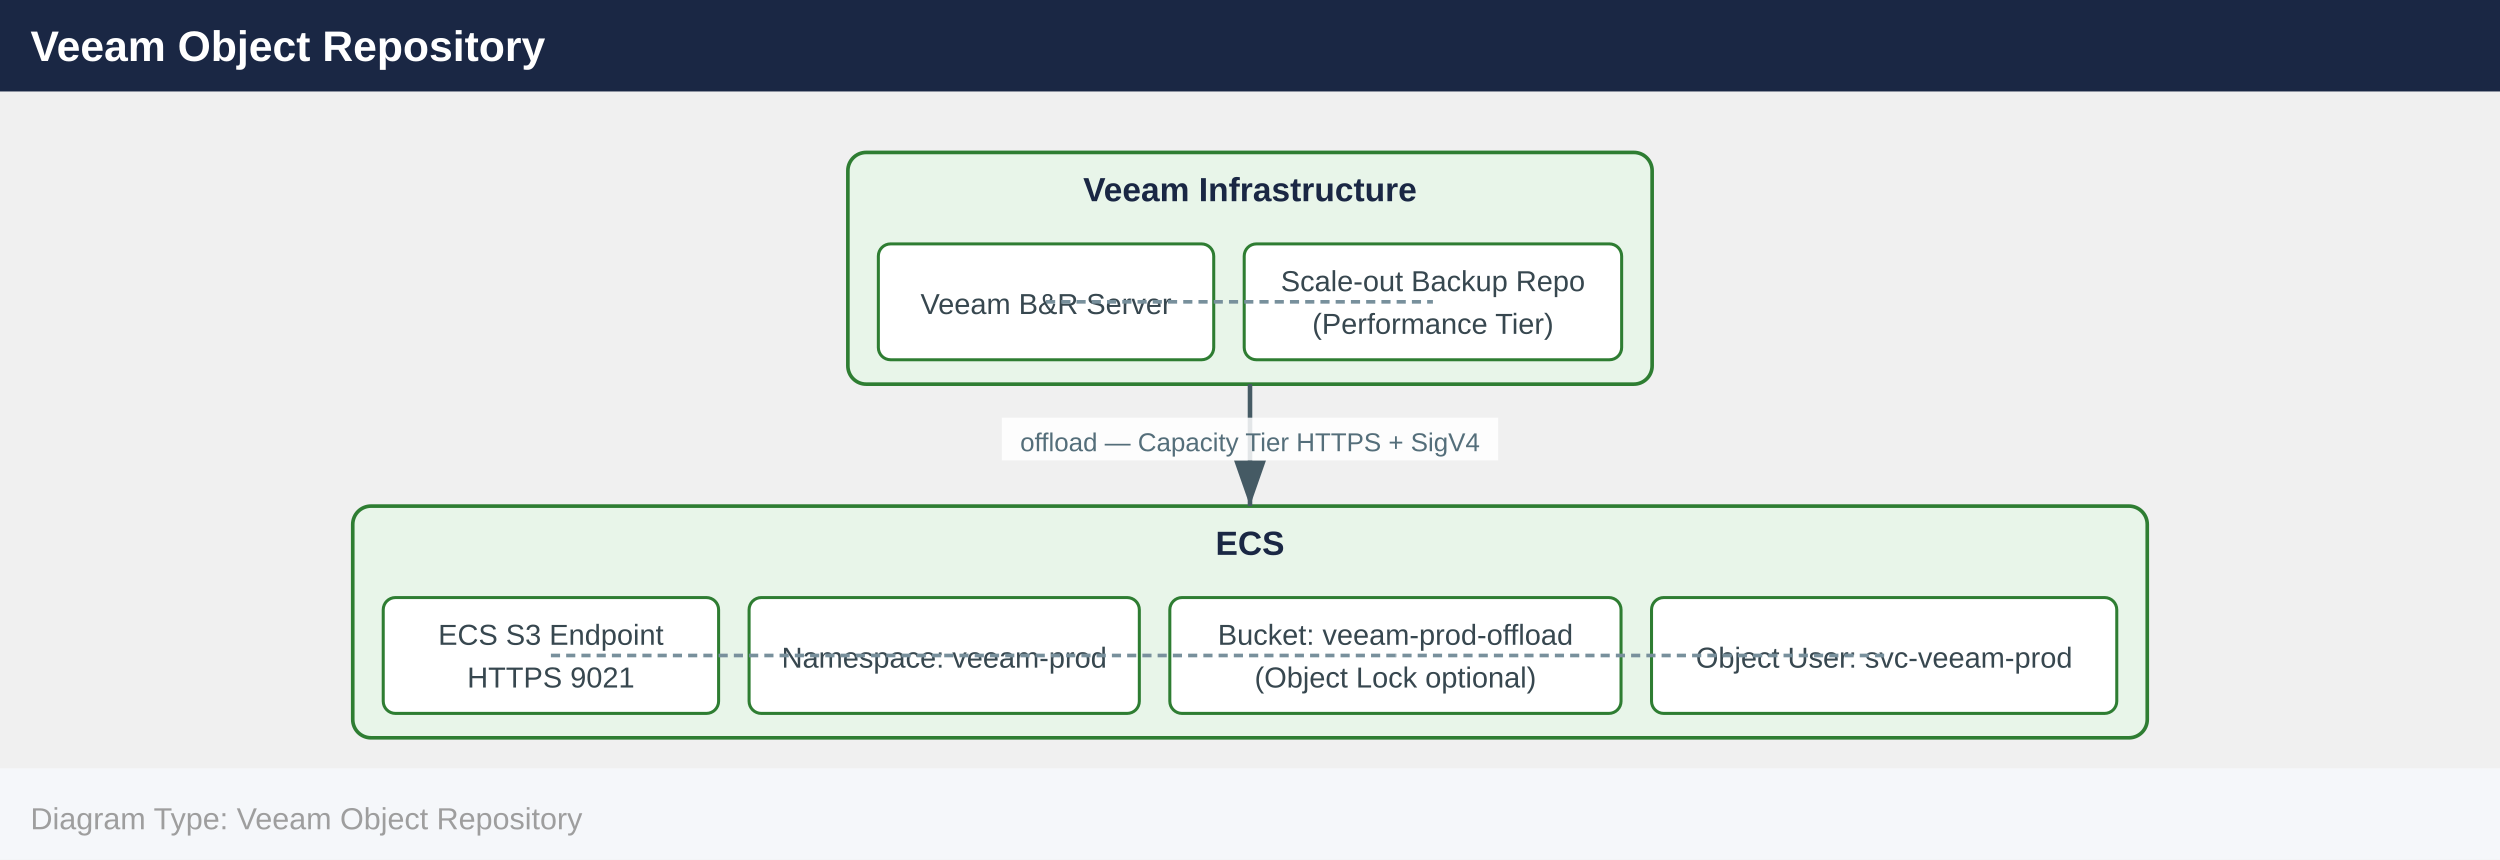
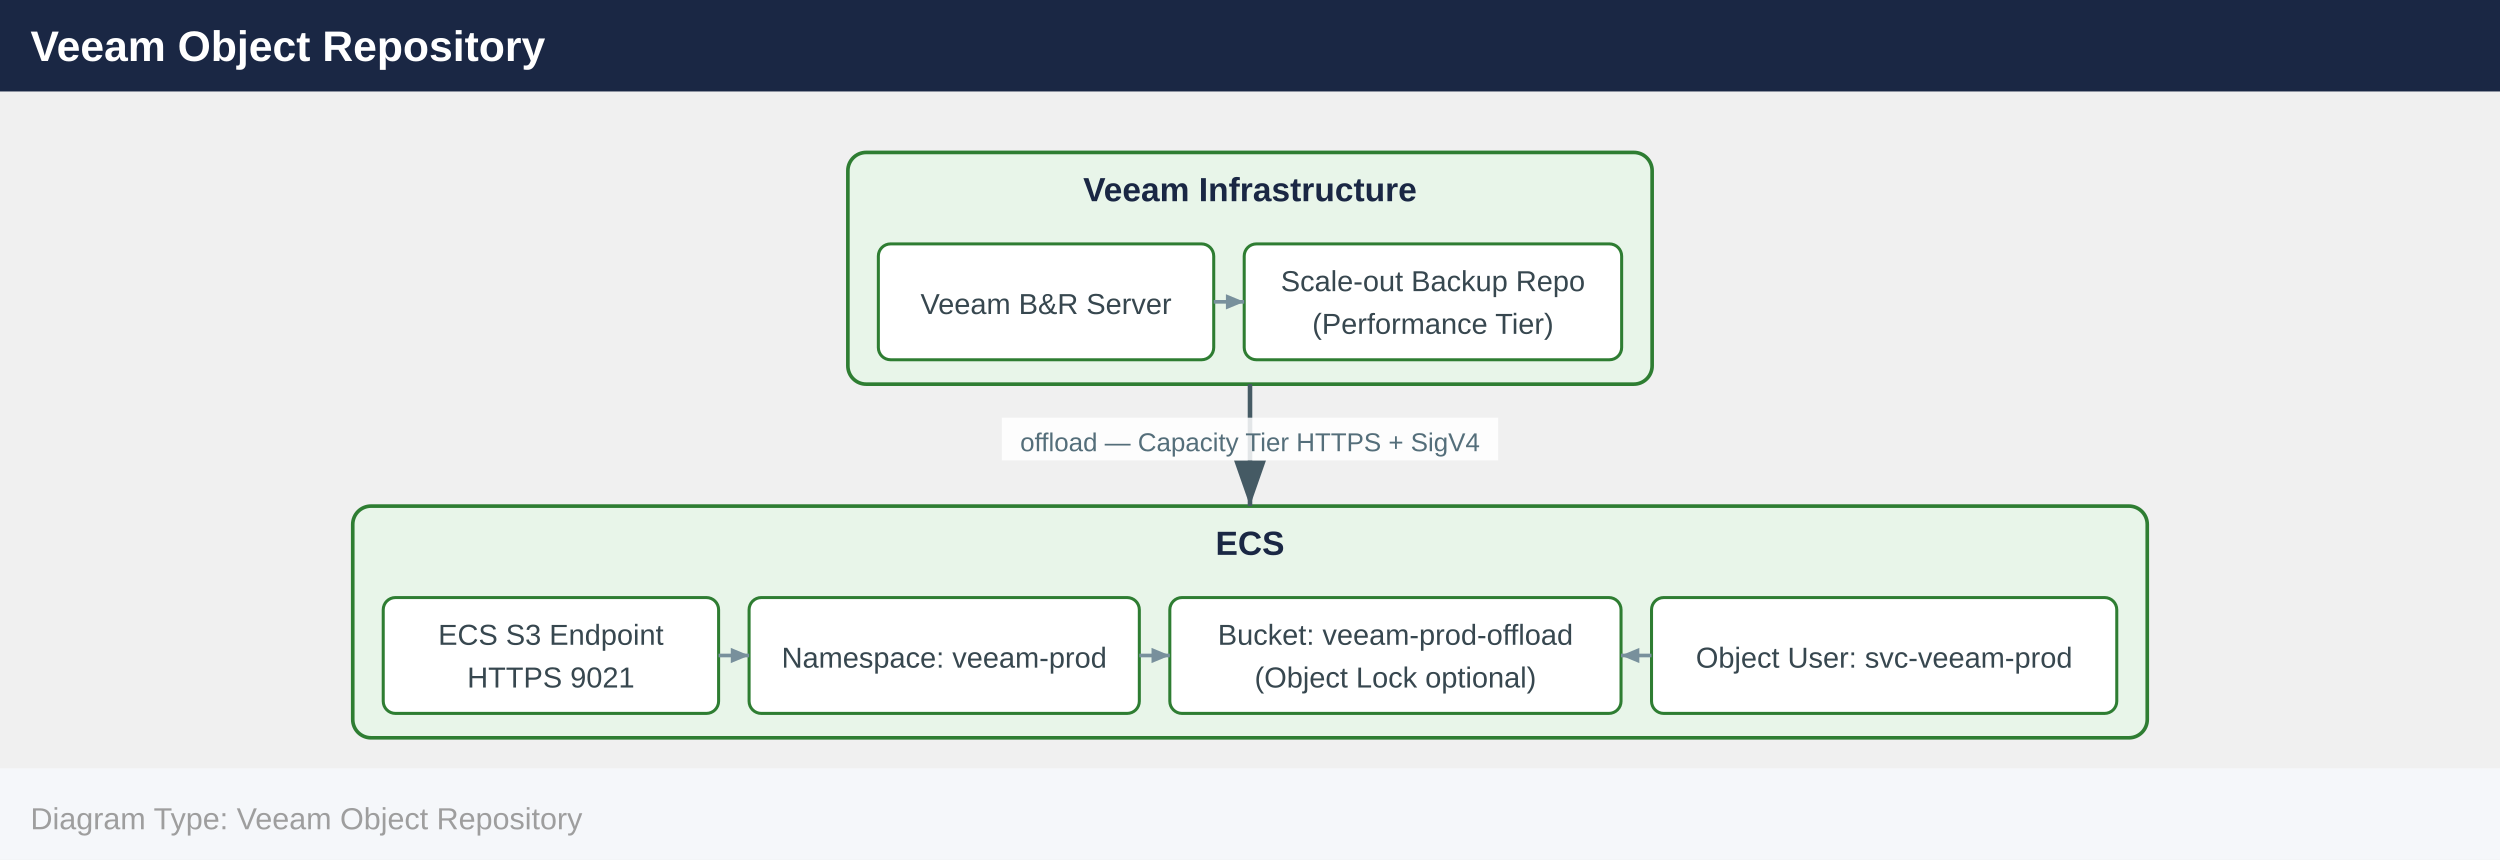
<svg xmlns="http://www.w3.org/2000/svg" width="820" height="282" viewBox="0 0 820 282">
  <defs>
+     <marker id="arrowsm" markerWidth="6" markerHeight="5" refX="6" refY="2.5" orient="auto" markerUnits="userSpaceOnUse">
+       <polygon points="0 0, 6 2.5, 0 5" fill="#78909c" />
+     </marker>
    <marker id="arrowhead" markerWidth="10" markerHeight="7" refX="10" refY="3.5" orient="auto">
      <polygon points="0 0, 10 3.5, 0 7" fill="#455a64" />
    </marker>
  </defs>
  <rect x="0" y="0" width="820" height="30" fill="#1a2744" />
  <text x="10" y="20" font-family="Arial,Helvetica,sans-serif" font-size="14" font-weight="bold" fill="#ffffff">Veeam Object Repository</text>
  <rect x="278.1" y="50.0" width="263.8" height="76.0" rx="6" fill="#e8f5e9" stroke="#2e7d32" stroke-width="1.2" />
  <text x="410.0" y="66.0" text-anchor="middle" font-family="Arial,Helvetica,sans-serif" font-size="11" font-weight="700" fill="#1a2744">Veeam Infrastructure</text>
  <rect x="288.1" y="80.0" width="110.0" height="38.0" rx="4" fill="#ffffff" stroke="#2e7d32" stroke-width="1" />
  <text x="343.1" y="103.0" text-anchor="middle" font-family="Arial,Helvetica,sans-serif" font-size="9.5" fill="#37474f">Veeam B&amp;R Server</text>
  <rect x="408.1" y="80.0" width="123.8" height="38.0" rx="4" fill="#ffffff" stroke="#2e7d32" stroke-width="1" />
  <text x="470.0" y="95.5" text-anchor="middle" font-family="Arial,Helvetica,sans-serif" font-size="9.5" fill="#37474f">Scale-out Backup Repo</text>
  <text x="470.0" y="109.5" text-anchor="middle" font-family="Arial,Helvetica,sans-serif" font-size="9.5" fill="#37474f">(Performance Tier)</text>
  <rect x="115.7" y="166.0" width="588.6" height="76.0" rx="6" fill="#e8f5e9" stroke="#2e7d32" stroke-width="1.2" />
  <text x="410.0" y="182.0" text-anchor="middle" font-family="Arial,Helvetica,sans-serif" font-size="11" font-weight="700" fill="#1a2744">ECS</text>
  <rect x="125.7" y="196.0" width="110.0" height="38.0" rx="4" fill="#ffffff" stroke="#2e7d32" stroke-width="1" />
  <text x="180.7" y="211.5" text-anchor="middle" font-family="Arial,Helvetica,sans-serif" font-size="9.5" fill="#37474f">ECS S3 Endpoint</text>
  <text x="180.7" y="225.5" text-anchor="middle" font-family="Arial,Helvetica,sans-serif" font-size="9.5" fill="#37474f">HTTPS 9021</text>
  <rect x="245.7" y="196.0" width="128.0" height="38.0" rx="4" fill="#ffffff" stroke="#2e7d32" stroke-width="1" />
  <text x="309.7" y="219.0" text-anchor="middle" font-family="Arial,Helvetica,sans-serif" font-size="9.5" fill="#37474f">Namespace: veeam-prod</text>
  <rect x="383.7" y="196.0" width="148.0" height="38.0" rx="4" fill="#ffffff" stroke="#2e7d32" stroke-width="1" />
  <text x="457.7" y="211.5" text-anchor="middle" font-family="Arial,Helvetica,sans-serif" font-size="9.5" fill="#37474f">Bucket: veeam-prod-offload</text>
  <text x="457.7" y="225.5" text-anchor="middle" font-family="Arial,Helvetica,sans-serif" font-size="9.5" fill="#37474f">(Object Lock optional)</text>
  <rect x="541.7" y="196.0" width="152.6" height="38.0" rx="4" fill="#ffffff" stroke="#2e7d32" stroke-width="1" />
  <text x="618.0" y="219.0" text-anchor="middle" font-family="Arial,Helvetica,sans-serif" font-size="9.5" fill="#37474f">Object User: svc-veeam-prod</text>
  <line x1="410.0" y1="126.0" x2="410.0" y2="166.0" stroke="#455a64" stroke-width="1.5" marker-end="url(#arrowhead)" />
  <rect x="328.6" y="137.0" width="162.8" height="14" fill="#ffffff" opacity="0.85" />
  <text x="410.0" y="148.0" text-anchor="middle" font-family="Arial,Helvetica,sans-serif" font-size="8.5" fill="#546e7a">offload — Capacity Tier HTTPS + SigV4</text>
-   <line x1="343.1" y1="99.0" x2="470.0" y2="99.0" stroke="#78909c" stroke-width="1.2" stroke-dasharray="3,2" />
-   <line x1="180.7" y1="215.0" x2="309.7" y2="215.0" stroke="#78909c" stroke-width="1.2" stroke-dasharray="3,2" />
-   <line x1="309.7" y1="215.0" x2="457.7" y2="215.0" stroke="#78909c" stroke-width="1.2" stroke-dasharray="3,2" />
-   <line x1="618.0" y1="215.0" x2="457.7" y2="215.0" stroke="#78909c" stroke-width="1.2" stroke-dasharray="3,2" />
+   <line x1="398.1" y1="99.0" x2="408.1" y2="99.0" stroke="#78909c" stroke-width="1.2" marker-end="url(#arrowsm)" />
+   <line x1="235.7" y1="215.0" x2="245.7" y2="215.0" stroke="#78909c" stroke-width="1.2" marker-end="url(#arrowsm)" />
+   <line x1="373.7" y1="215.0" x2="383.7" y2="215.0" stroke="#78909c" stroke-width="1.2" marker-end="url(#arrowsm)" />
+   <line x1="541.7" y1="215.0" x2="531.7" y2="215.0" stroke="#78909c" stroke-width="1.2" marker-end="url(#arrowsm)" />
  <rect x="0" y="252.0" width="820" height="30" fill="#f5f7fa" />
  <text x="10" y="272.0" font-family="Arial,Helvetica,sans-serif" font-size="10" fill="#9e9e9e">Diagram Type: Veeam Object Repository</text>
</svg>
